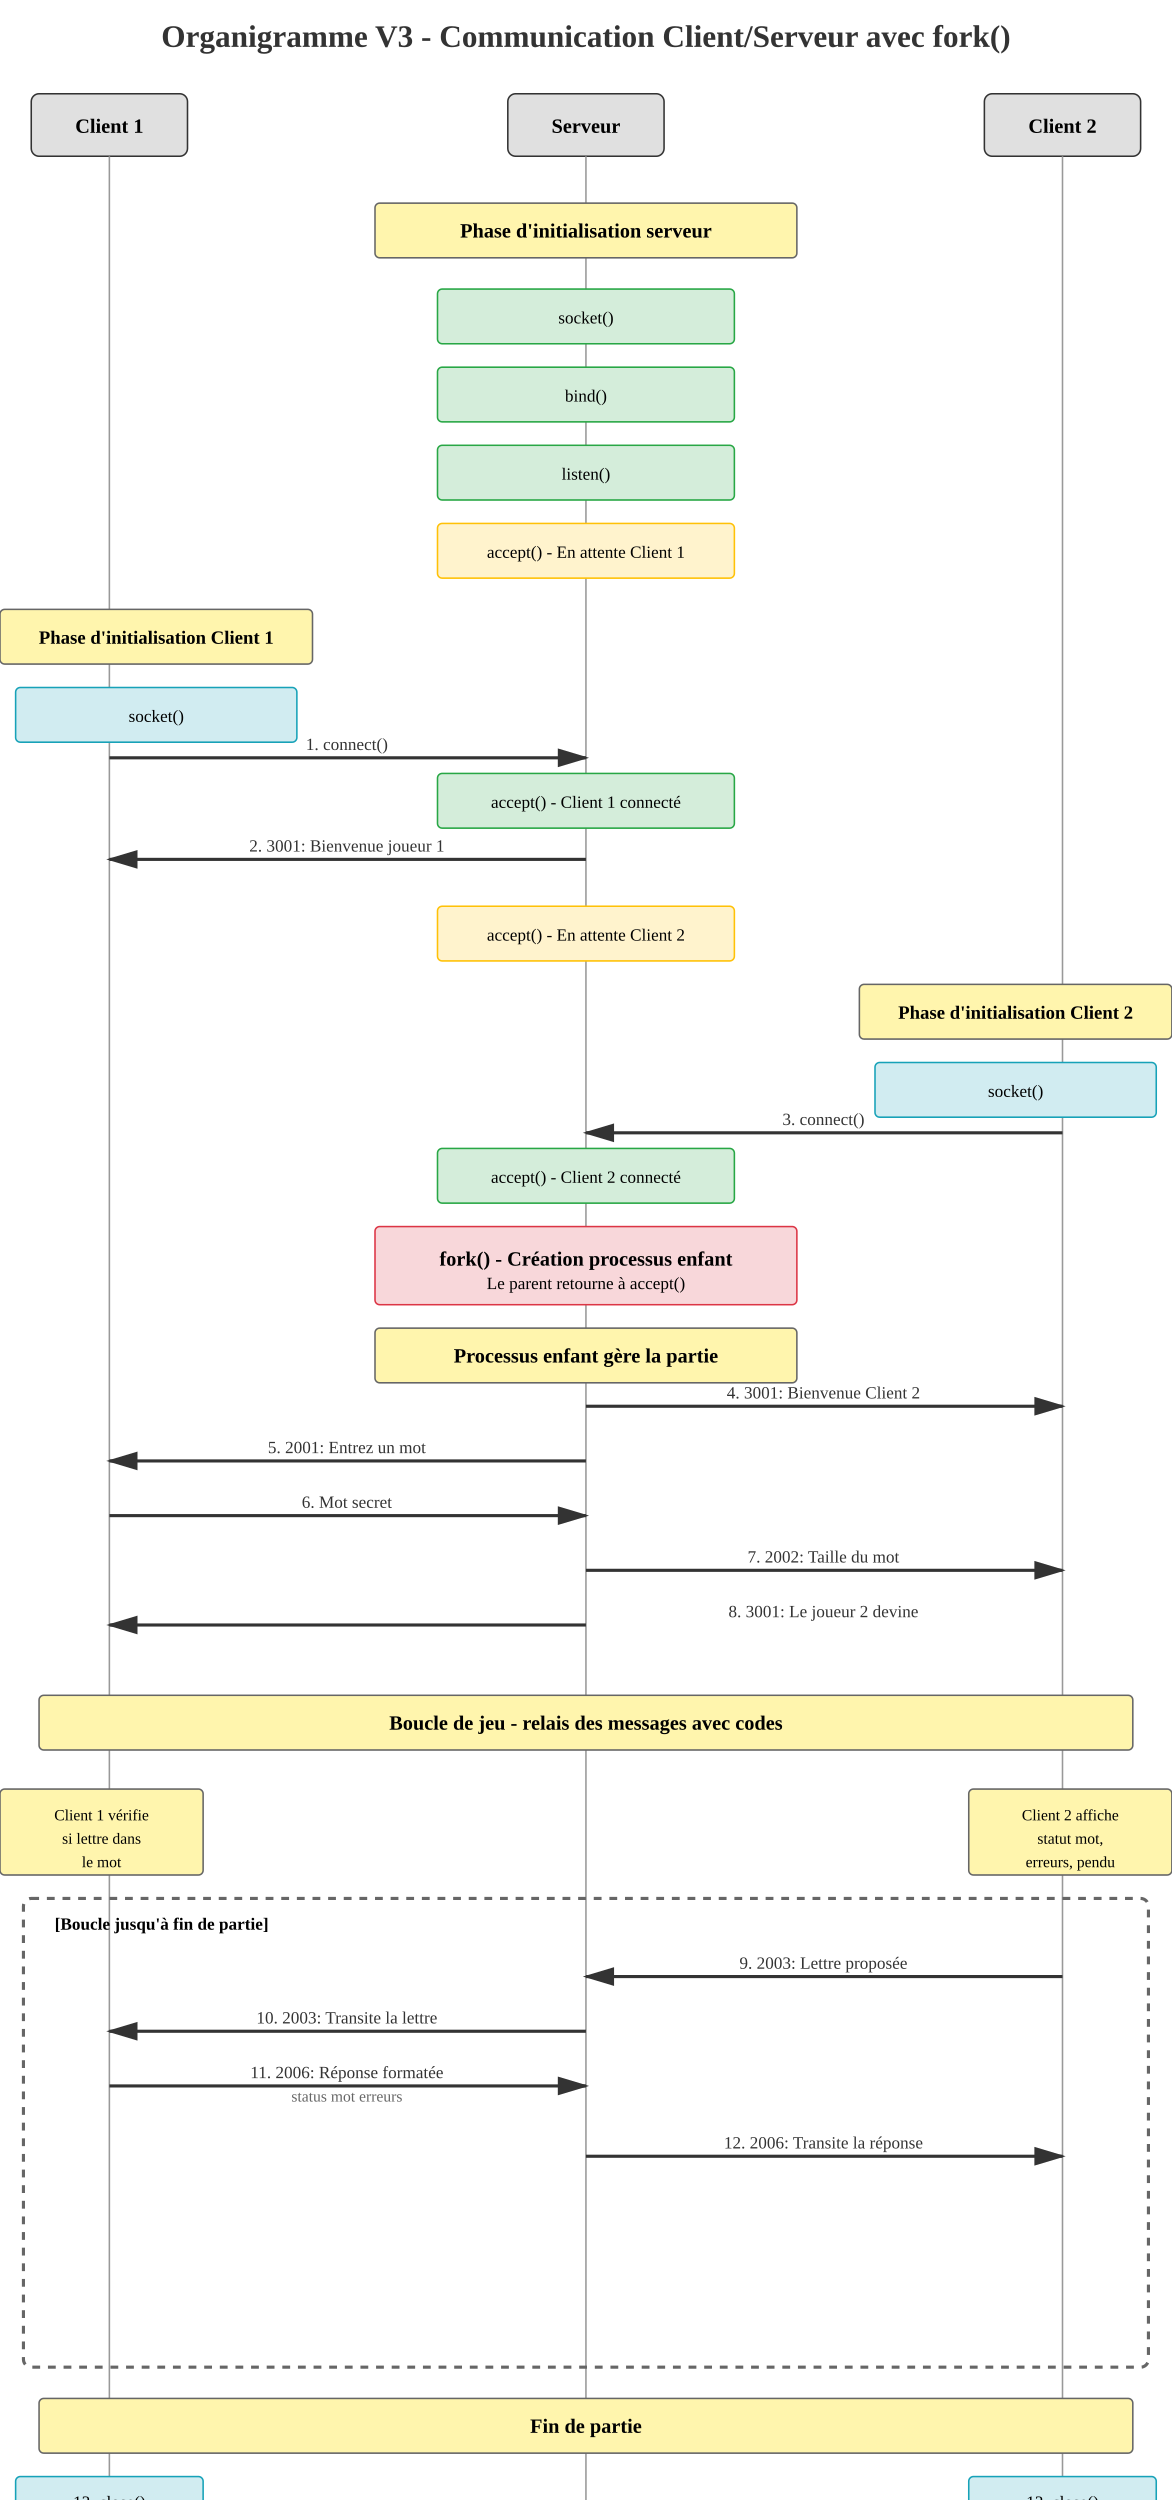
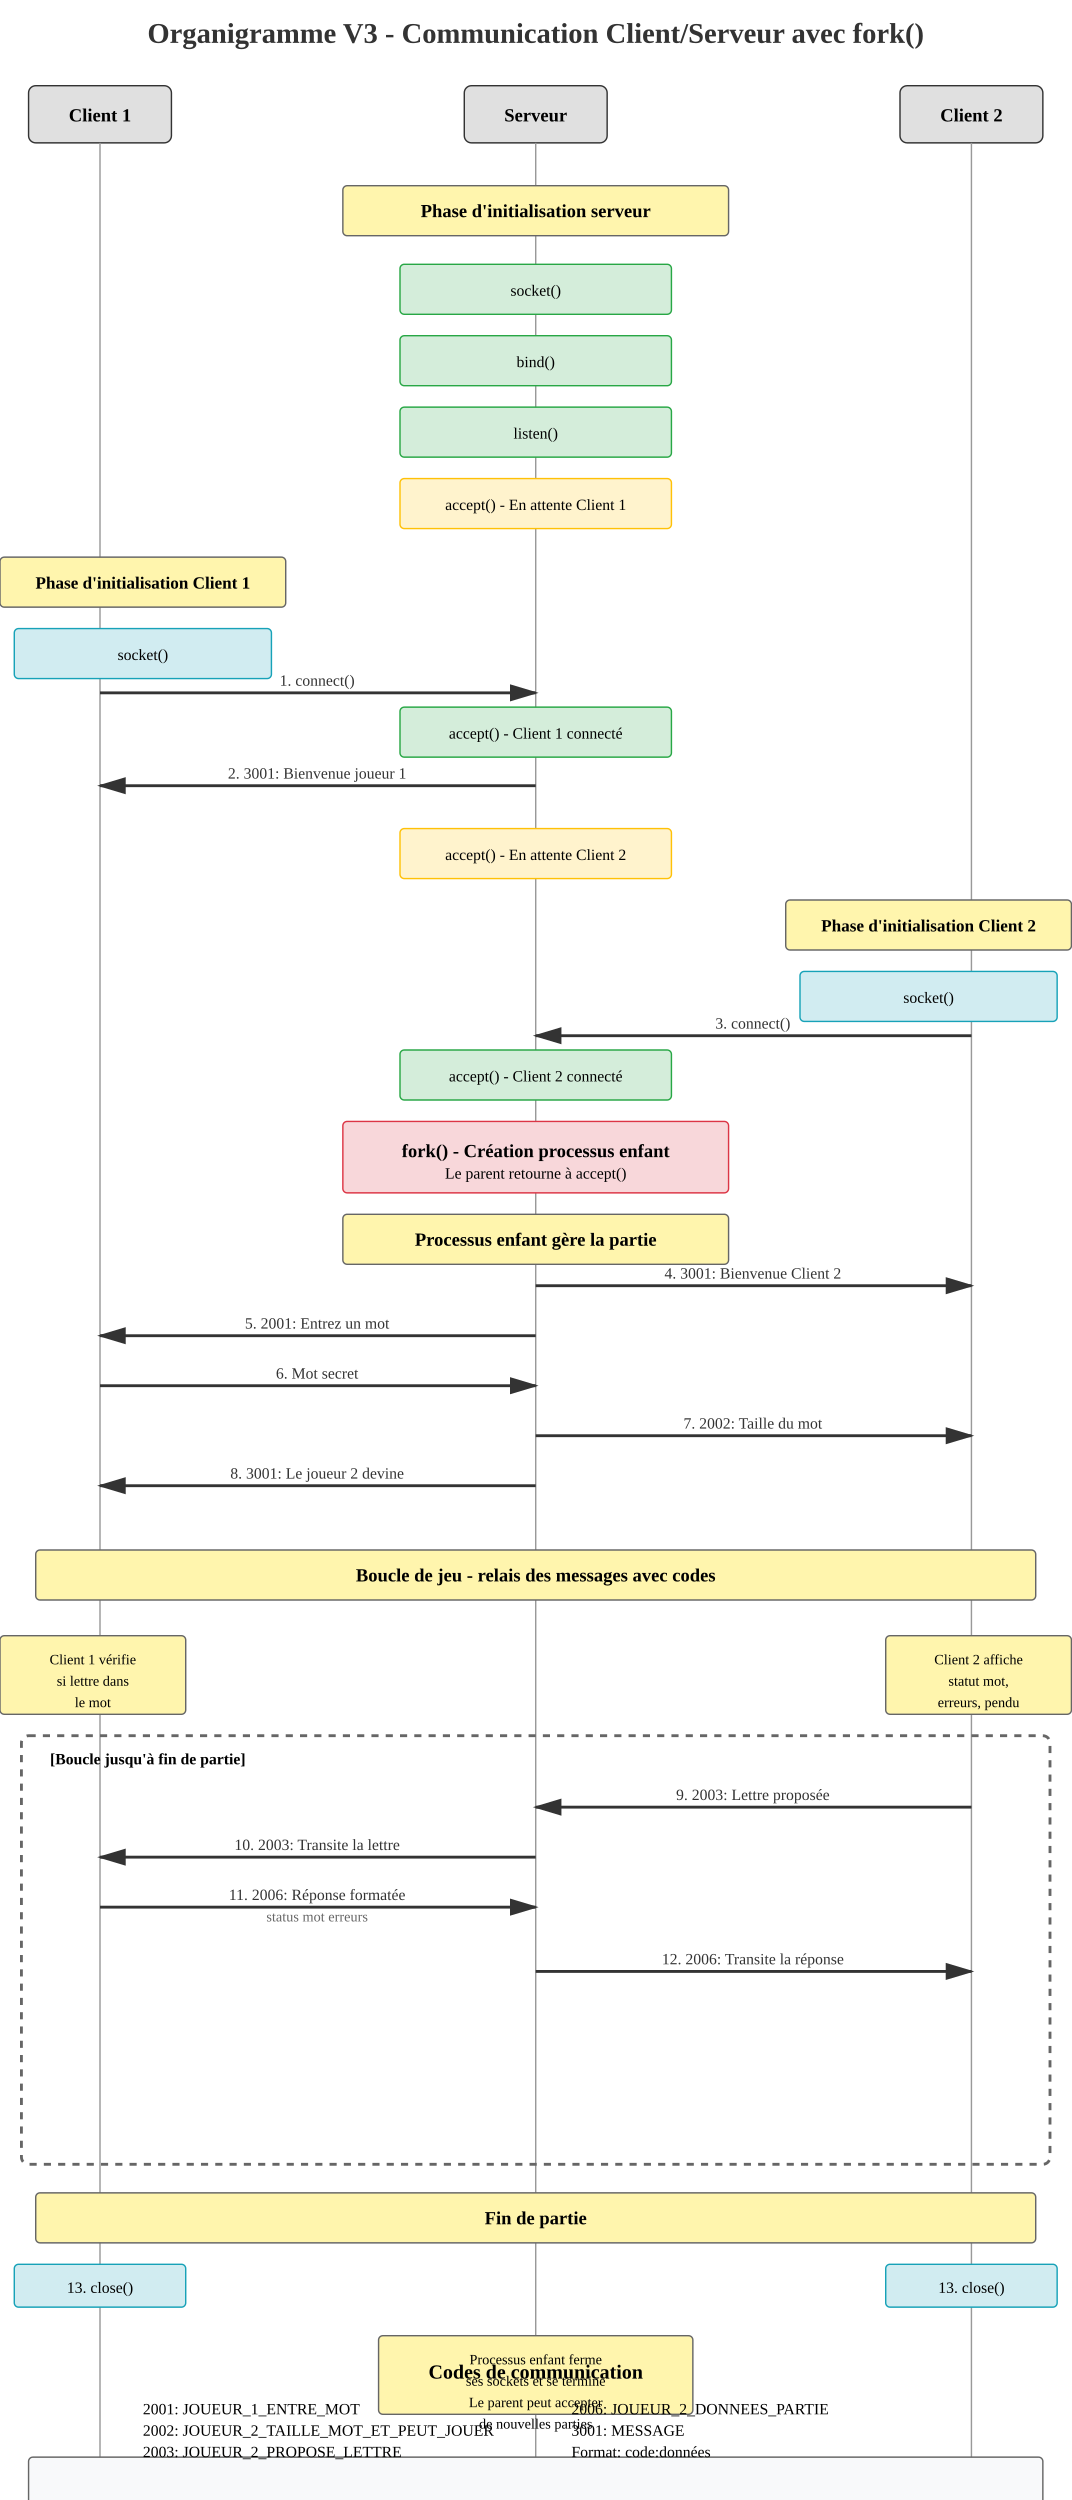
- <svg xmlns="http://www.w3.org/2000/svg" viewBox="0 0 750 1600" style="background-color: white;">
+ <svg xmlns="http://www.w3.org/2000/svg" viewBox="0 0 750 1750" style="background-color: white;">
  <text x="375" y="30" text-anchor="middle" font-size="20" font-weight="bold" fill="#333">Organigramme V3 - Communication Client/Serveur avec fork()</text>
  <rect x="20" y="60" width="100" height="40" fill="#e0e0e0" stroke="#333" rx="5" />
  <text x="70" y="85" text-anchor="middle" font-size="13" font-weight="bold">Client 1</text>
  <rect x="325" y="60" width="100" height="40" fill="#e0e0e0" stroke="#333" rx="5" />
  <text x="375" y="85" text-anchor="middle" font-size="13" font-weight="bold">Serveur</text>
  <rect x="630" y="60" width="100" height="40" fill="#e0e0e0" stroke="#333" rx="5" />
  <text x="680" y="85" text-anchor="middle" font-size="13" font-weight="bold">Client 2</text>
-   <line x1="70" y1="100" x2="70" y2="1600" stroke="#999" stroke-width="1" />
-   <line x1="375" y1="100" x2="375" y2="1600" stroke="#999" stroke-width="1" />
-   <line x1="680" y1="100" x2="680" y2="1600" stroke="#999" stroke-width="1" />
+   <line x1="70" y1="100" x2="70" y2="1750" stroke="#999" stroke-width="1" />
+   <line x1="375" y1="100" x2="375" y2="1750" stroke="#999" stroke-width="1" />
+   <line x1="680" y1="100" x2="680" y2="1750" stroke="#999" stroke-width="1" />
  <rect x="240" y="130" width="270" height="35" fill="#fff5ad" stroke="#666" rx="3" />
  <text x="375" y="152" text-anchor="middle" font-size="13" font-weight="bold">Phase d'initialisation serveur</text>
  <rect x="280" y="185" width="190" height="35" fill="#d4edda" stroke="#28a745" rx="3" />
  <text x="375" y="207" text-anchor="middle" font-size="11">socket()</text>
  <rect x="280" y="235" width="190" height="35" fill="#d4edda" stroke="#28a745" rx="3" />
  <text x="375" y="257" text-anchor="middle" font-size="11">bind()</text>
  <rect x="280" y="285" width="190" height="35" fill="#d4edda" stroke="#28a745" rx="3" />
  <text x="375" y="307" text-anchor="middle" font-size="11">listen()</text>
  <rect x="280" y="335" width="190" height="35" fill="#fff3cd" stroke="#ffc107" rx="3" />
  <text x="375" y="357" text-anchor="middle" font-size="11">accept() - En attente Client 1</text>
  <rect x="0" y="390" width="200" height="35" fill="#fff5ad" stroke="#666" rx="3" />
  <text x="100" y="412" text-anchor="middle" font-size="12" font-weight="bold">Phase d'initialisation Client 1</text>
  <rect x="10" y="440" width="180" height="35" fill="#d1ecf1" stroke="#17a2b8" rx="3" />
  <text x="100" y="462" text-anchor="middle" font-size="11">socket()</text>
  <line x1="70" y1="485" x2="375" y2="485" stroke="#333" stroke-width="2" marker-end="url(#arrowhead)" />
  <text x="222" y="480" text-anchor="middle" font-size="11" fill="#333">1. connect()</text>
  <rect x="280" y="495" width="190" height="35" fill="#d4edda" stroke="#28a745" rx="3" />
  <text x="375" y="517" text-anchor="middle" font-size="11">accept() - Client 1 connecté</text>
  <line x1="375" y1="550" x2="70" y2="550" stroke="#333" stroke-width="2" marker-end="url(#arrowhead)" />
  <text x="222" y="545" text-anchor="middle" font-size="11" fill="#333">2. 3001: Bienvenue joueur 1</text>
  <rect x="280" y="580" width="190" height="35" fill="#fff3cd" stroke="#ffc107" rx="3" />
  <text x="375" y="602" text-anchor="middle" font-size="11">accept() - En attente Client 2</text>
  <rect x="550" y="630" width="200" height="35" fill="#fff5ad" stroke="#666" rx="3" />
  <text x="650" y="652" text-anchor="middle" font-size="12" font-weight="bold">Phase d'initialisation Client 2</text>
  <rect x="560" y="680" width="180" height="35" fill="#d1ecf1" stroke="#17a2b8" rx="3" />
  <text x="650" y="702" text-anchor="middle" font-size="11">socket()</text>
  <line x1="680" y1="725" x2="375" y2="725" stroke="#333" stroke-width="2" marker-end="url(#arrowhead)" />
  <text x="527" y="720" text-anchor="middle" font-size="11" fill="#333">3. connect()</text>
  <rect x="280" y="735" width="190" height="35" fill="#d4edda" stroke="#28a745" rx="3" />
  <text x="375" y="757" text-anchor="middle" font-size="11">accept() - Client 2 connecté</text>
  <rect x="240" y="785" width="270" height="50" fill="#f8d7da" stroke="#dc3545" rx="3" />
  <text x="375" y="810" text-anchor="middle" font-size="13" font-weight="bold">fork() - Création processus enfant</text>
  <text x="375" y="825" text-anchor="middle" font-size="11">Le parent retourne à accept()</text>
  <rect x="240" y="850" width="270" height="35" fill="#fff5ad" stroke="#666" rx="3" />
  <text x="375" y="872" text-anchor="middle" font-size="13" font-weight="bold">Processus enfant gère la partie</text>
  <line x1="375" y1="900" x2="680" y2="900" stroke="#333" stroke-width="2" marker-end="url(#arrowhead)" />
  <text x="527" y="895" text-anchor="middle" font-size="11" fill="#333">4. 3001: Bienvenue Client 2</text>
  <line x1="375" y1="935" x2="70" y2="935" stroke="#333" stroke-width="2" marker-end="url(#arrowhead)" />
  <text x="222" y="930" text-anchor="middle" font-size="11" fill="#333">5. 2001: Entrez un mot</text>
  <line x1="70" y1="970" x2="375" y2="970" stroke="#333" stroke-width="2" marker-end="url(#arrowhead)" />
  <text x="222" y="965" text-anchor="middle" font-size="11" fill="#333">6. Mot secret</text>
  <line x1="375" y1="1005" x2="680" y2="1005" stroke="#333" stroke-width="2" marker-end="url(#arrowhead)" />
  <text x="527" y="1000" text-anchor="middle" font-size="11" fill="#333">7. 2002: Taille du mot</text>
  <line x1="375" y1="1040" x2="70" y2="1040" stroke="#333" stroke-width="2" marker-end="url(#arrowhead)" />
-   <text x="527" y="1035" text-anchor="middle" font-size="11" fill="#333">8. 3001: Le joueur 2 devine</text>
+   <text x="222" y="1035" text-anchor="middle" font-size="11" fill="#333">8. 3001: Le joueur 2 devine</text>
  <rect x="25" y="1085" width="700" height="35" fill="#fff5ad" stroke="#666" rx="3" />
  <text x="375" y="1107" text-anchor="middle" font-size="13" font-weight="bold">Boucle de jeu - relais des messages avec codes</text>
  <rect x="0" y="1145" width="130" height="55" fill="#fff5ad" stroke="#666" rx="3" />
  <text x="65" y="1165" text-anchor="middle" font-size="10">Client 1 vérifie</text>
  <text x="65" y="1180" text-anchor="middle" font-size="10">si lettre dans</text>
  <text x="65" y="1195" text-anchor="middle" font-size="10">le mot</text>
  <rect x="620" y="1145" width="130" height="55" fill="#fff5ad" stroke="#666" rx="3" />
  <text x="685" y="1165" text-anchor="middle" font-size="10">Client 2 affiche</text>
  <text x="685" y="1180" text-anchor="middle" font-size="10">statut mot,</text>
  <text x="685" y="1195" text-anchor="middle" font-size="10">erreurs, pendu</text>
  <rect x="15" y="1215" width="720" height="300" fill="none" stroke="#666" stroke-width="2" stroke-dasharray="5,5" rx="5" />
  <text x="35" y="1235" font-size="11" font-weight="bold">[Boucle jusqu'à fin de partie]</text>
  <line x1="680" y1="1265" x2="375" y2="1265" stroke="#333" stroke-width="2" marker-end="url(#arrowhead)" />
  <text x="527" y="1260" text-anchor="middle" font-size="11" fill="#333">9. 2003: Lettre proposée</text>
  <line x1="375" y1="1300" x2="70" y2="1300" stroke="#333" stroke-width="2" marker-end="url(#arrowhead)" />
  <text x="222" y="1295" text-anchor="middle" font-size="11" fill="#333">10. 2003: Transite la lettre</text>
  <line x1="70" y1="1335" x2="375" y2="1335" stroke="#333" stroke-width="2" marker-end="url(#arrowhead)" />
  <text x="222" y="1330" text-anchor="middle" font-size="11" fill="#333">11. 2006: Réponse formatée</text>
  <text x="222" y="1345" text-anchor="middle" font-size="10" fill="#666">status mot erreurs</text>
  <line x1="375" y1="1380" x2="680" y2="1380" stroke="#333" stroke-width="2" marker-end="url(#arrowhead)" />
  <text x="527" y="1375" text-anchor="middle" font-size="11" fill="#333">12. 2006: Transite la réponse</text>
  <rect x="25" y="1535" width="700" height="35" fill="#fff5ad" stroke="#666" rx="3" />
  <text x="375" y="1557" text-anchor="middle" font-size="13" font-weight="bold">Fin de partie</text>
  <rect x="10" y="1585" width="120" height="30" fill="#d1ecf1" stroke="#17a2b8" rx="3" />
  <text x="70" y="1605" text-anchor="middle" font-size="11">13. close()</text>
  <rect x="620" y="1585" width="120" height="30" fill="#d1ecf1" stroke="#17a2b8" rx="3" />
  <text x="680" y="1605" text-anchor="middle" font-size="11">13. close()</text>
  <rect x="265" y="1635" width="220" height="55" fill="#fff5ad" stroke="#666" rx="3" />
  <text x="375" y="1655" text-anchor="middle" font-size="10">Processus enfant ferme</text>
  <text x="375" y="1670" text-anchor="middle" font-size="10">ses sockets et se termine</text>
  <text x="375" y="1685" text-anchor="middle" font-size="10">Le parent peut accepter</text>
  <text x="375" y="1700" text-anchor="middle" font-size="10">de nouvelles parties</text>
  <rect x="20" y="1720" width="710" height="120" fill="#f8f9fa" stroke="#666" rx="3" />
-   <text x="375" y="1745" text-anchor="middle" font-size="14" font-weight="bold">Codes de communication</text>
-   <text x="100" y="1770" font-size="11">2001: JOUEUR_1_ENTRE_MOT</text>
-   <text x="100" y="1785" font-size="11">2002: JOUEUR_2_TAILLE_MOT_ET_PEUT_JOUER</text>
-   <text x="100" y="1800" font-size="11">2003: JOUEUR_2_PROPOSE_LETTRE</text>
-   <text x="400" y="1770" font-size="11">2006: JOUEUR_2_DONNEES_PARTIE</text>
-   <text x="400" y="1785" font-size="11">3001: MESSAGE</text>
-   <text x="400" y="1800" font-size="11">Format: code:données</text>
+   <text x="375" y="1665" text-anchor="middle" font-size="14" font-weight="bold">Codes de communication</text>
+   <text x="100" y="1690" font-size="11">2001: JOUEUR_1_ENTRE_MOT</text>
+   <text x="100" y="1705" font-size="11">2002: JOUEUR_2_TAILLE_MOT_ET_PEUT_JOUER</text>
+   <text x="100" y="1720" font-size="11">2003: JOUEUR_2_PROPOSE_LETTRE</text>
+   <text x="400" y="1690" font-size="11">2006: JOUEUR_2_DONNEES_PARTIE</text>
+   <text x="400" y="1705" font-size="11">3001: MESSAGE</text>
+   <text x="400" y="1720" font-size="11">Format: code:données</text>
  <defs>
    <marker id="arrowhead" markerWidth="10" markerHeight="10" refX="9" refY="3" orient="auto">
      <polygon points="0 0, 10 3, 0 6" fill="#333" />
    </marker>
  </defs>
</svg>
